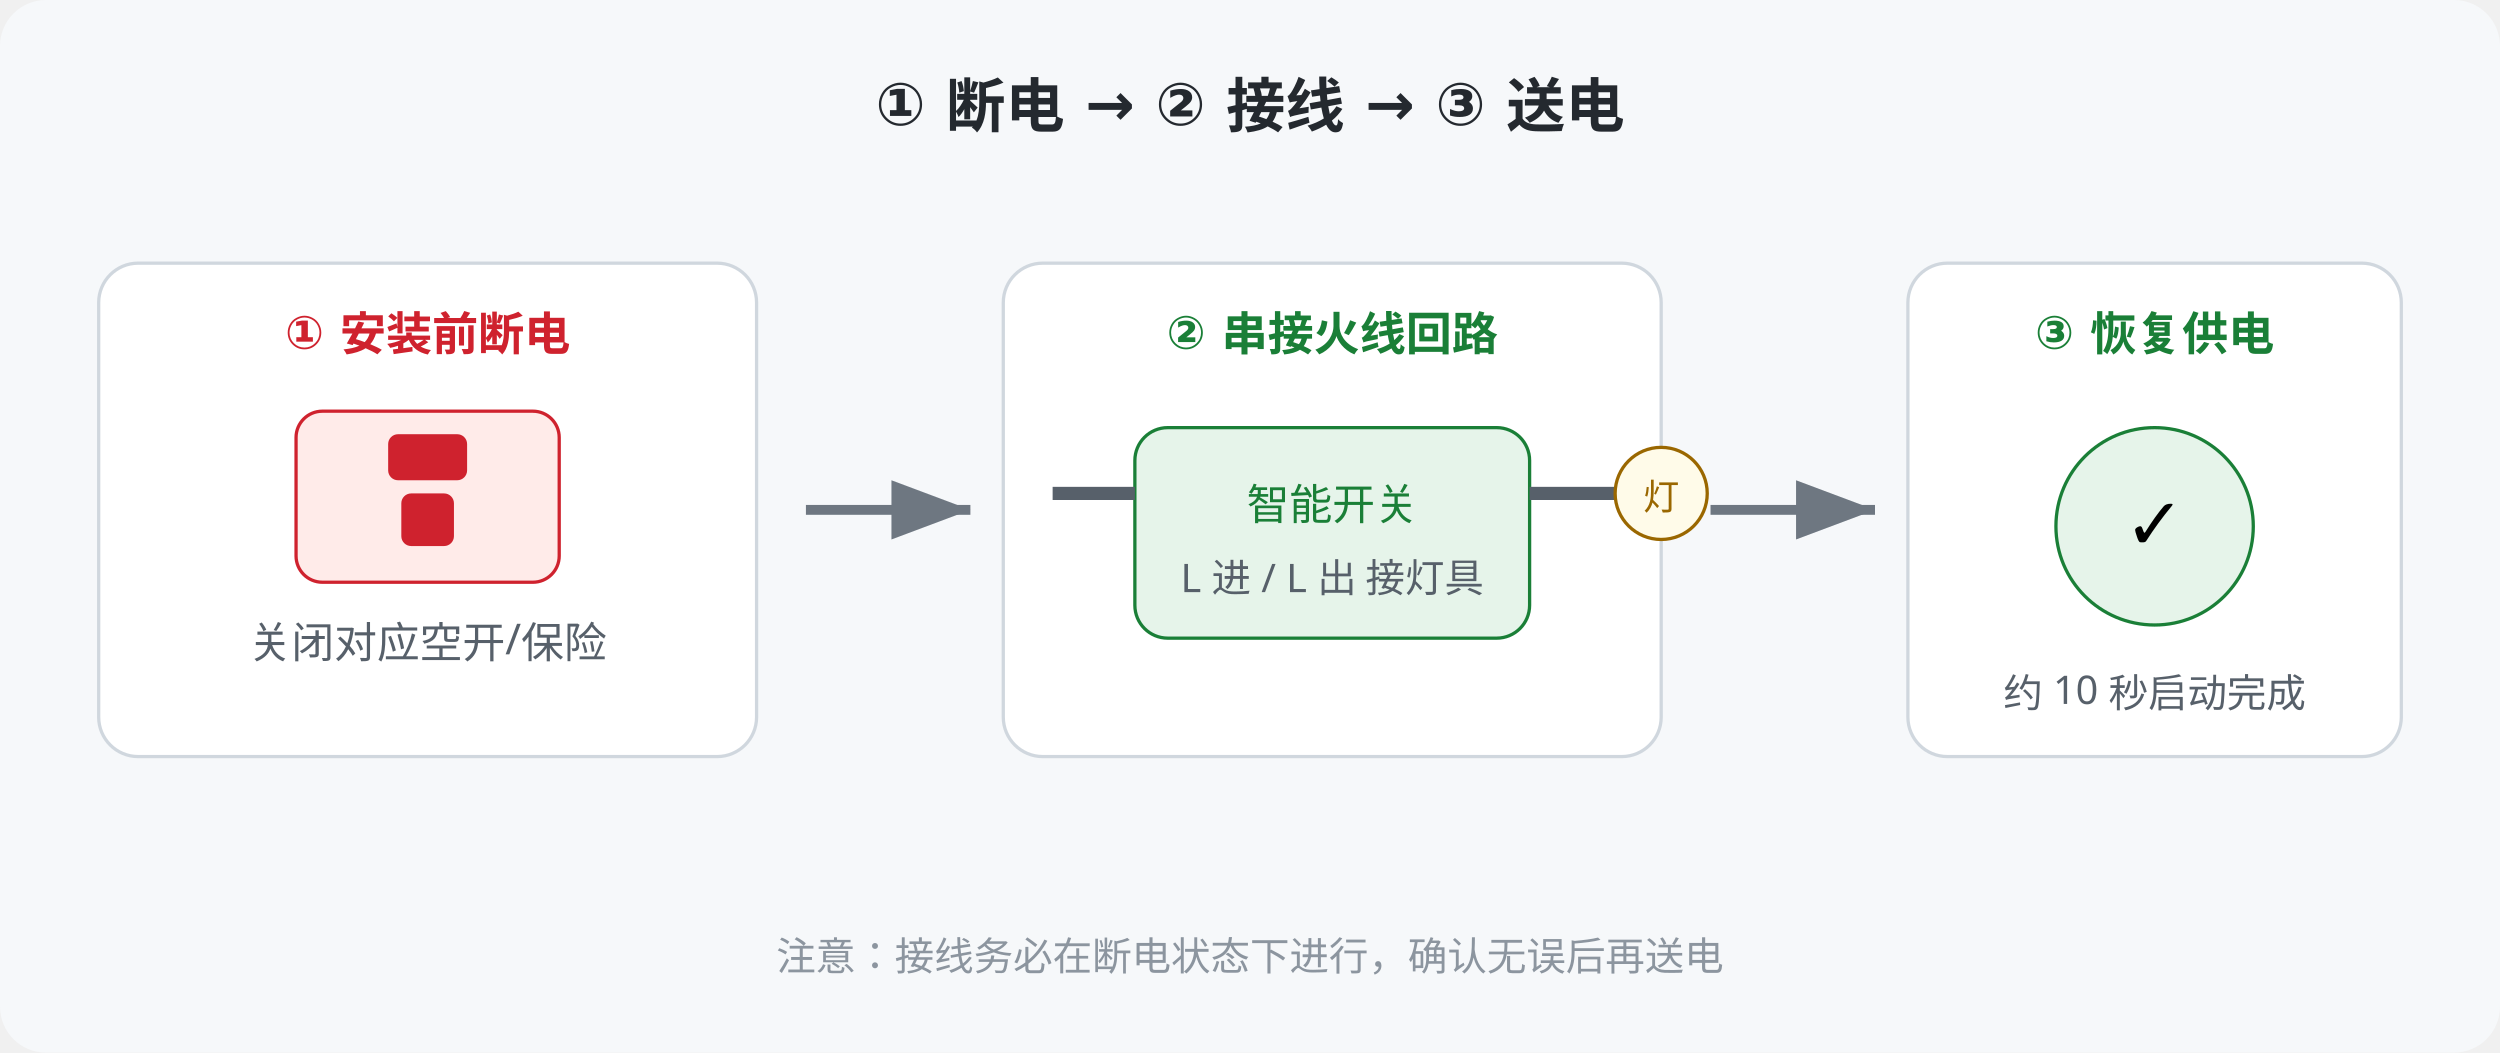
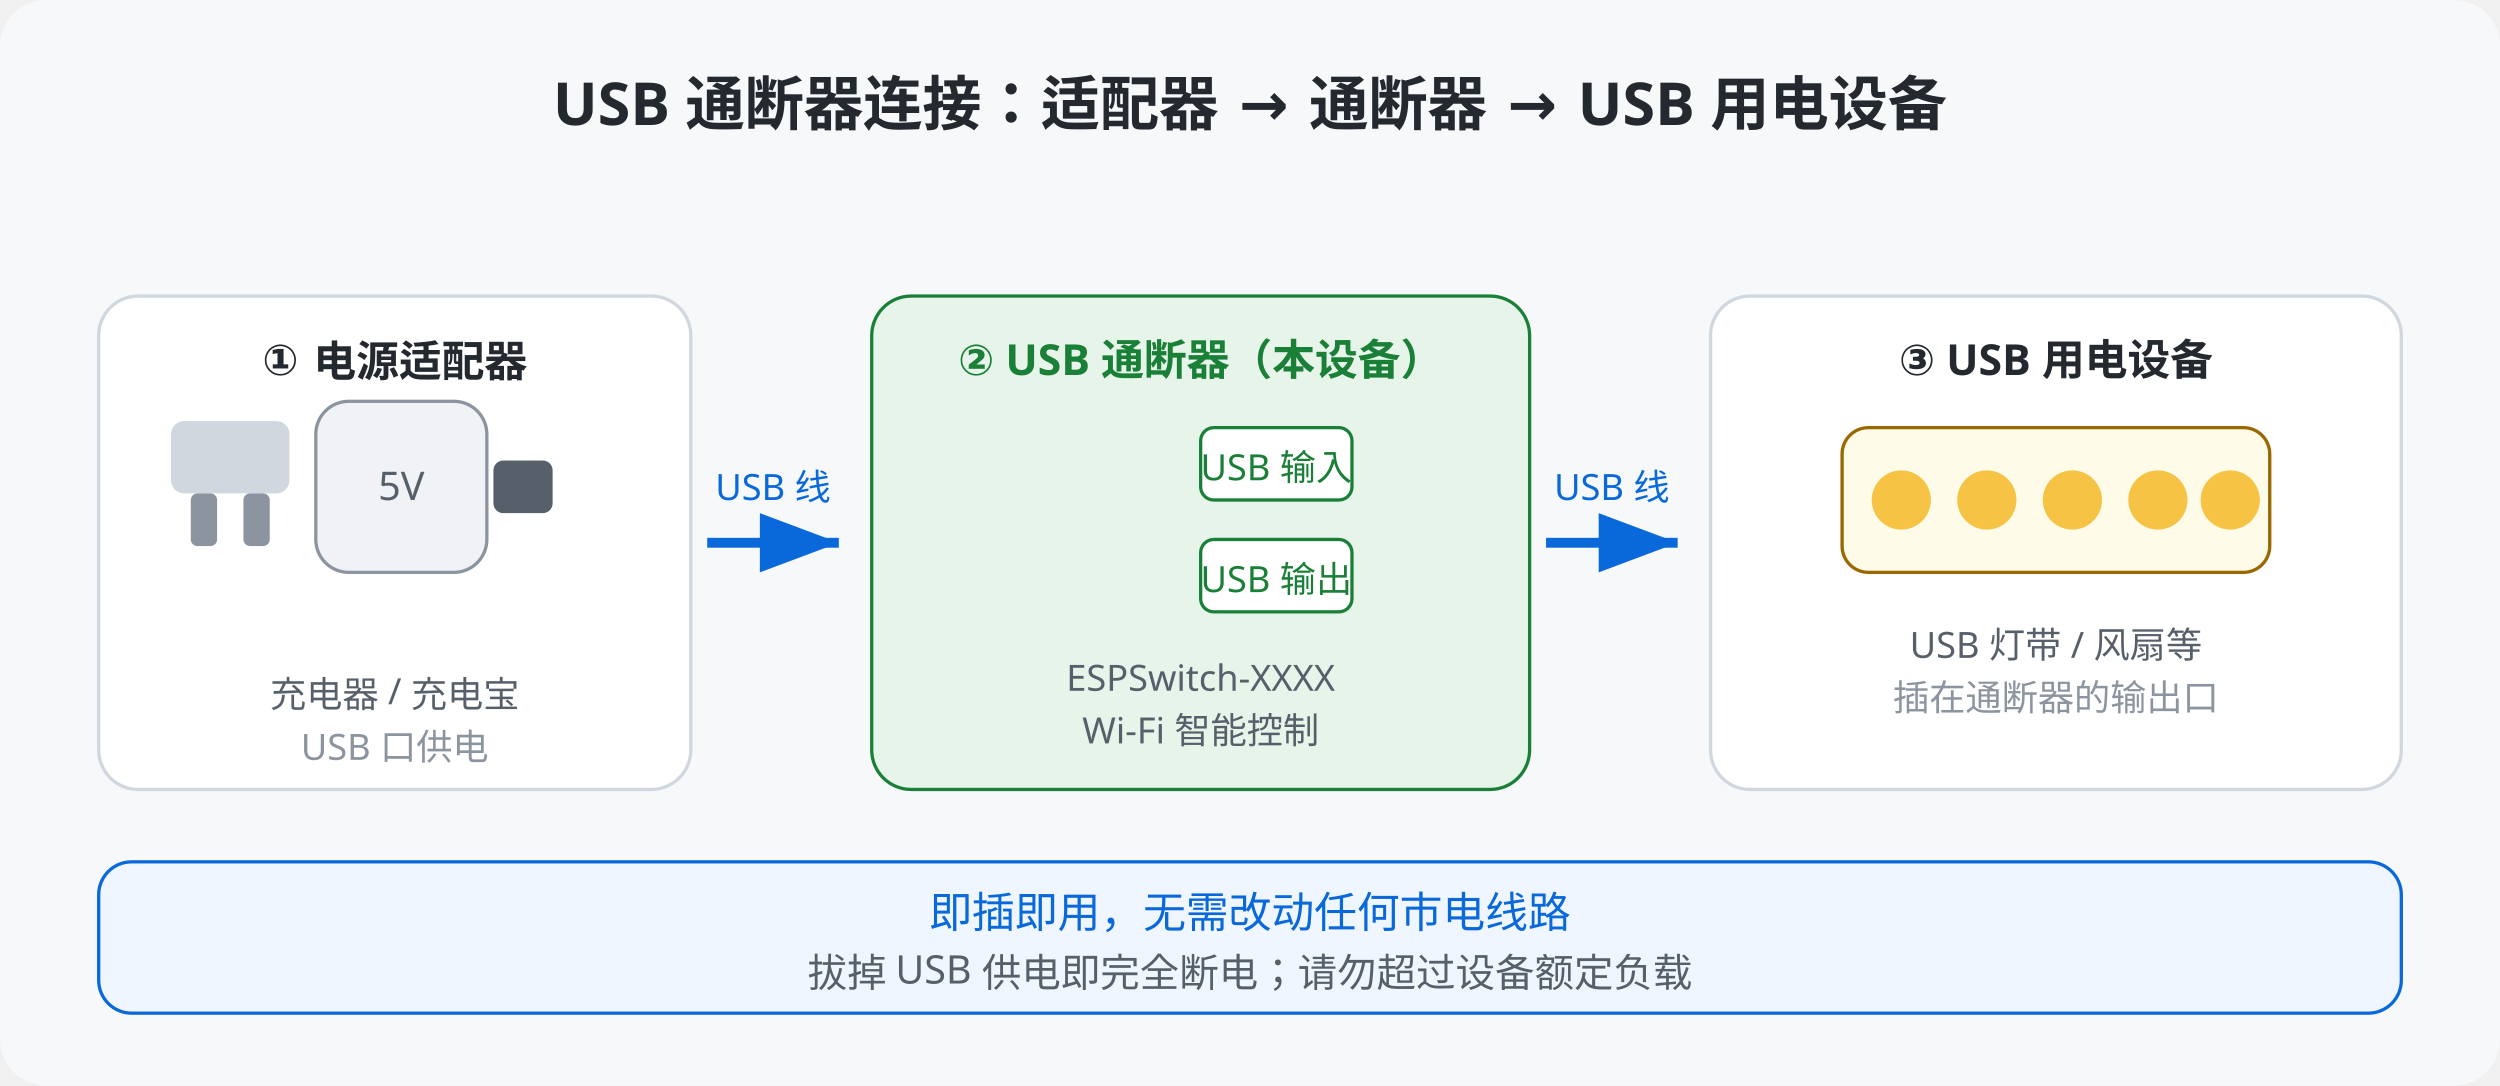
- <svg xmlns="http://www.w3.org/2000/svg" viewBox="0 0 760 320" font-family="'Microsoft YaHei','PingFang SC',sans-serif">
-   <rect width="760" height="320" rx="14" fill="#f6f8fa" />
-   <text x="380" y="38" text-anchor="middle" font-size="18" font-weight="bold" fill="#24292f">① 断电 → ② 接线 → ③ 送电</text>
+ <svg xmlns="http://www.w3.org/2000/svg" viewBox="0 0 760 330" font-family="'Microsoft YaHei','PingFang SC',sans-serif">
+   <rect width="760" height="330" rx="14" fill="#f6f8fa" />
+   <text x="380" y="38" text-anchor="middle" font-size="18" font-weight="bold" fill="#24292f">USB 通断器连接：适配器 → 通断器 → USB 用电设备</text>
  <g>
-     <rect x="30" y="80" width="200" height="150" rx="12" fill="#fff" stroke="#d0d7de" />
-     <text x="130" y="106" text-anchor="middle" font-size="14" font-weight="bold" fill="#cf222e">① 安装前断电</text>
-     <rect x="90" y="125" width="80" height="52" rx="8" fill="#ffebe9" stroke="#cf222e" />
-     <rect x="118" y="132" width="24" height="14" rx="3" fill="#cf222e" />
-     <rect x="122" y="150" width="16" height="16" rx="3" fill="#cf222e" />
-     <text x="130" y="200" text-anchor="middle" font-size="13" fill="#57606a">关闭对应空开/保险</text>
+     <rect x="30" y="90" width="180" height="150" rx="12" fill="#fff" stroke="#d0d7de" />
+     <text x="120" y="114" text-anchor="middle" font-size="13" font-weight="bold" fill="#24292f">① 电源适配器</text>
+     <rect x="52" y="128" width="36" height="22" rx="4" fill="#d0d7de" />
+     <rect x="58" y="150" width="8" height="16" rx="2" fill="#8c959f" />
+     <rect x="74" y="150" width="8" height="16" rx="2" fill="#8c959f" />
+     <rect x="96" y="122" width="52" height="52" rx="10" fill="#f0f2f5" stroke="#8c959f" />
+     <text x="122" y="152" text-anchor="middle" font-size="12" fill="#57606a">5V</text>
+     <rect x="150" y="140" width="18" height="16" rx="3" fill="#57606a" />
+     <text x="120" y="215" text-anchor="middle" font-size="11" fill="#57606a">充电器 / 充电宝</text>
+     <text x="120" y="231" text-anchor="middle" font-size="11" fill="#8c959f">USB 口供电</text>
  </g>
-   <path d="M245 155 H295" stroke="#6e7781" stroke-width="3" fill="none" marker-end="url(#ar)" />
+   <path d="M215 165 H255" stroke="#0969da" stroke-width="3" fill="none" marker-end="url(#ar)" />
+   <text x="235" y="152" text-anchor="middle" font-size="11" fill="#0969da">USB 线</text>
  <g>
-     <rect x="305" y="80" width="200" height="150" rx="12" fill="#fff" stroke="#d0d7de" />
-     <text x="405" y="106" text-anchor="middle" font-size="14" font-weight="bold" fill="#1a7f37">② 串接火线回路</text>
-     <rect x="345" y="130" width="120" height="64" rx="10" fill="#e6f4ea" stroke="#1a7f37" />
-     <text x="405" y="158" text-anchor="middle" font-size="13" fill="#1a7f37">智能开关</text>
-     <text x="405" y="180" text-anchor="middle" font-size="12" fill="#57606a">L 进 / L 出 接灯具</text>
-     <line x1="320" y1="150" x2="345" y2="150" stroke="#57606a" stroke-width="4" />
-     <line x1="465" y1="150" x2="500" y2="150" stroke="#57606a" stroke-width="4" />
-     <circle cx="505" cy="150" r="14" fill="#fffbe9" stroke="#9a6700" />
-     <text x="505" y="155" text-anchor="middle" font-size="11" fill="#9a6700">灯</text>
+     <rect x="265" y="90" width="200" height="150" rx="12" fill="#e6f4ea" stroke="#1a7f37" />
+     <text x="365" y="114" text-anchor="middle" font-size="13" font-weight="bold" fill="#1a7f37">② USB 通断器（本设备）</text>
+     <rect x="365" y="130" width="46" height="22" rx="4" fill="#fff" stroke="#1a7f37" />
+     <text x="388" y="146" text-anchor="middle" font-size="11" fill="#1a7f37">USB 输入</text>
+     <rect x="365" y="164" width="46" height="22" rx="4" fill="#fff" stroke="#1a7f37" />
+     <text x="388" y="180" text-anchor="middle" font-size="11" fill="#1a7f37">USB 输出</text>
+     <text x="365" y="210" text-anchor="middle" font-size="11" fill="#57606a">ESPSwitch-XXXX</text>
+     <text x="365" y="226" text-anchor="middle" font-size="11" fill="#57606a">Wi-Fi 智能控制</text>
  </g>
-   <path d="M520 155 H570" stroke="#6e7781" stroke-width="3" fill="none" marker-end="url(#ar)" />
+   <path d="M470 165 H510" stroke="#0969da" stroke-width="3" fill="none" marker-end="url(#ar)" />
+   <text x="490" y="152" text-anchor="middle" font-size="11" fill="#0969da">USB 线</text>
  <g>
-     <rect x="580" y="80" width="150" height="150" rx="12" fill="#fff" stroke="#d0d7de" />
-     <text x="655" y="106" text-anchor="middle" font-size="14" font-weight="bold" fill="#1a7f37">③ 恢复供电</text>
-     <circle cx="655" cy="160" r="30" fill="#e6f4ea" stroke="#1a7f37" />
-     <text x="655" y="167" text-anchor="middle" font-size="22">✓</text>
-     <text x="655" y="215" text-anchor="middle" font-size="12" fill="#57606a">约 10 秒启动完成</text>
+     <rect x="520" y="90" width="210" height="150" rx="12" fill="#fff" stroke="#d0d7de" />
+     <text x="625" y="114" text-anchor="middle" font-size="13" font-weight="bold" fill="#24292f">③ USB 用电设备</text>
+     <g transform="translate(560,130)">
+       <rect x="0" y="0" width="130" height="44" rx="8" fill="#fffbe9" stroke="#9a6700" />
+       <circle cx="18" cy="22" r="9" fill="#f6c344" />
+       <circle cx="44" cy="22" r="9" fill="#f6c344" />
+       <circle cx="70" cy="22" r="9" fill="#f6c344" />
+       <circle cx="96" cy="22" r="9" fill="#f6c344" />
+       <circle cx="118" cy="22" r="9" fill="#f6c344" />
+     </g>
+     <text x="625" y="200" text-anchor="middle" font-size="11" fill="#57606a">USB 灯带 / 风扇等</text>
+     <text x="625" y="216" text-anchor="middle" font-size="11" fill="#8c959f">插在通断器的输出口</text>
  </g>
-   <text x="380" y="295" text-anchor="middle" font-size="12" fill="#8c959f">注意：接线务必在断电状态下进行，确认无误后再送电</text>
+   <g>
+     <rect x="30" y="262" width="700" height="46" rx="10" fill="#f0f6ff" stroke="#0969da" />
+     <text x="380" y="282" text-anchor="middle" font-size="13" fill="#0969da">即插即用，无需改动任何市电线路</text>
+     <text x="380" y="300" text-anchor="middle" font-size="12" fill="#57606a">拔掉 USB 供电即完全断电；请勿超过设备额定负载</text>
+   </g>
  <defs>
    <marker id="ar" markerWidth="10" markerHeight="10" refX="8" refY="3" orient="auto">
-       <path d="M0,0 L8,3 L0,6 Z" fill="#6e7781" />
+       <path d="M0,0 L8,3 L0,6 Z" fill="#0969da" />
    </marker>
  </defs>
</svg>
